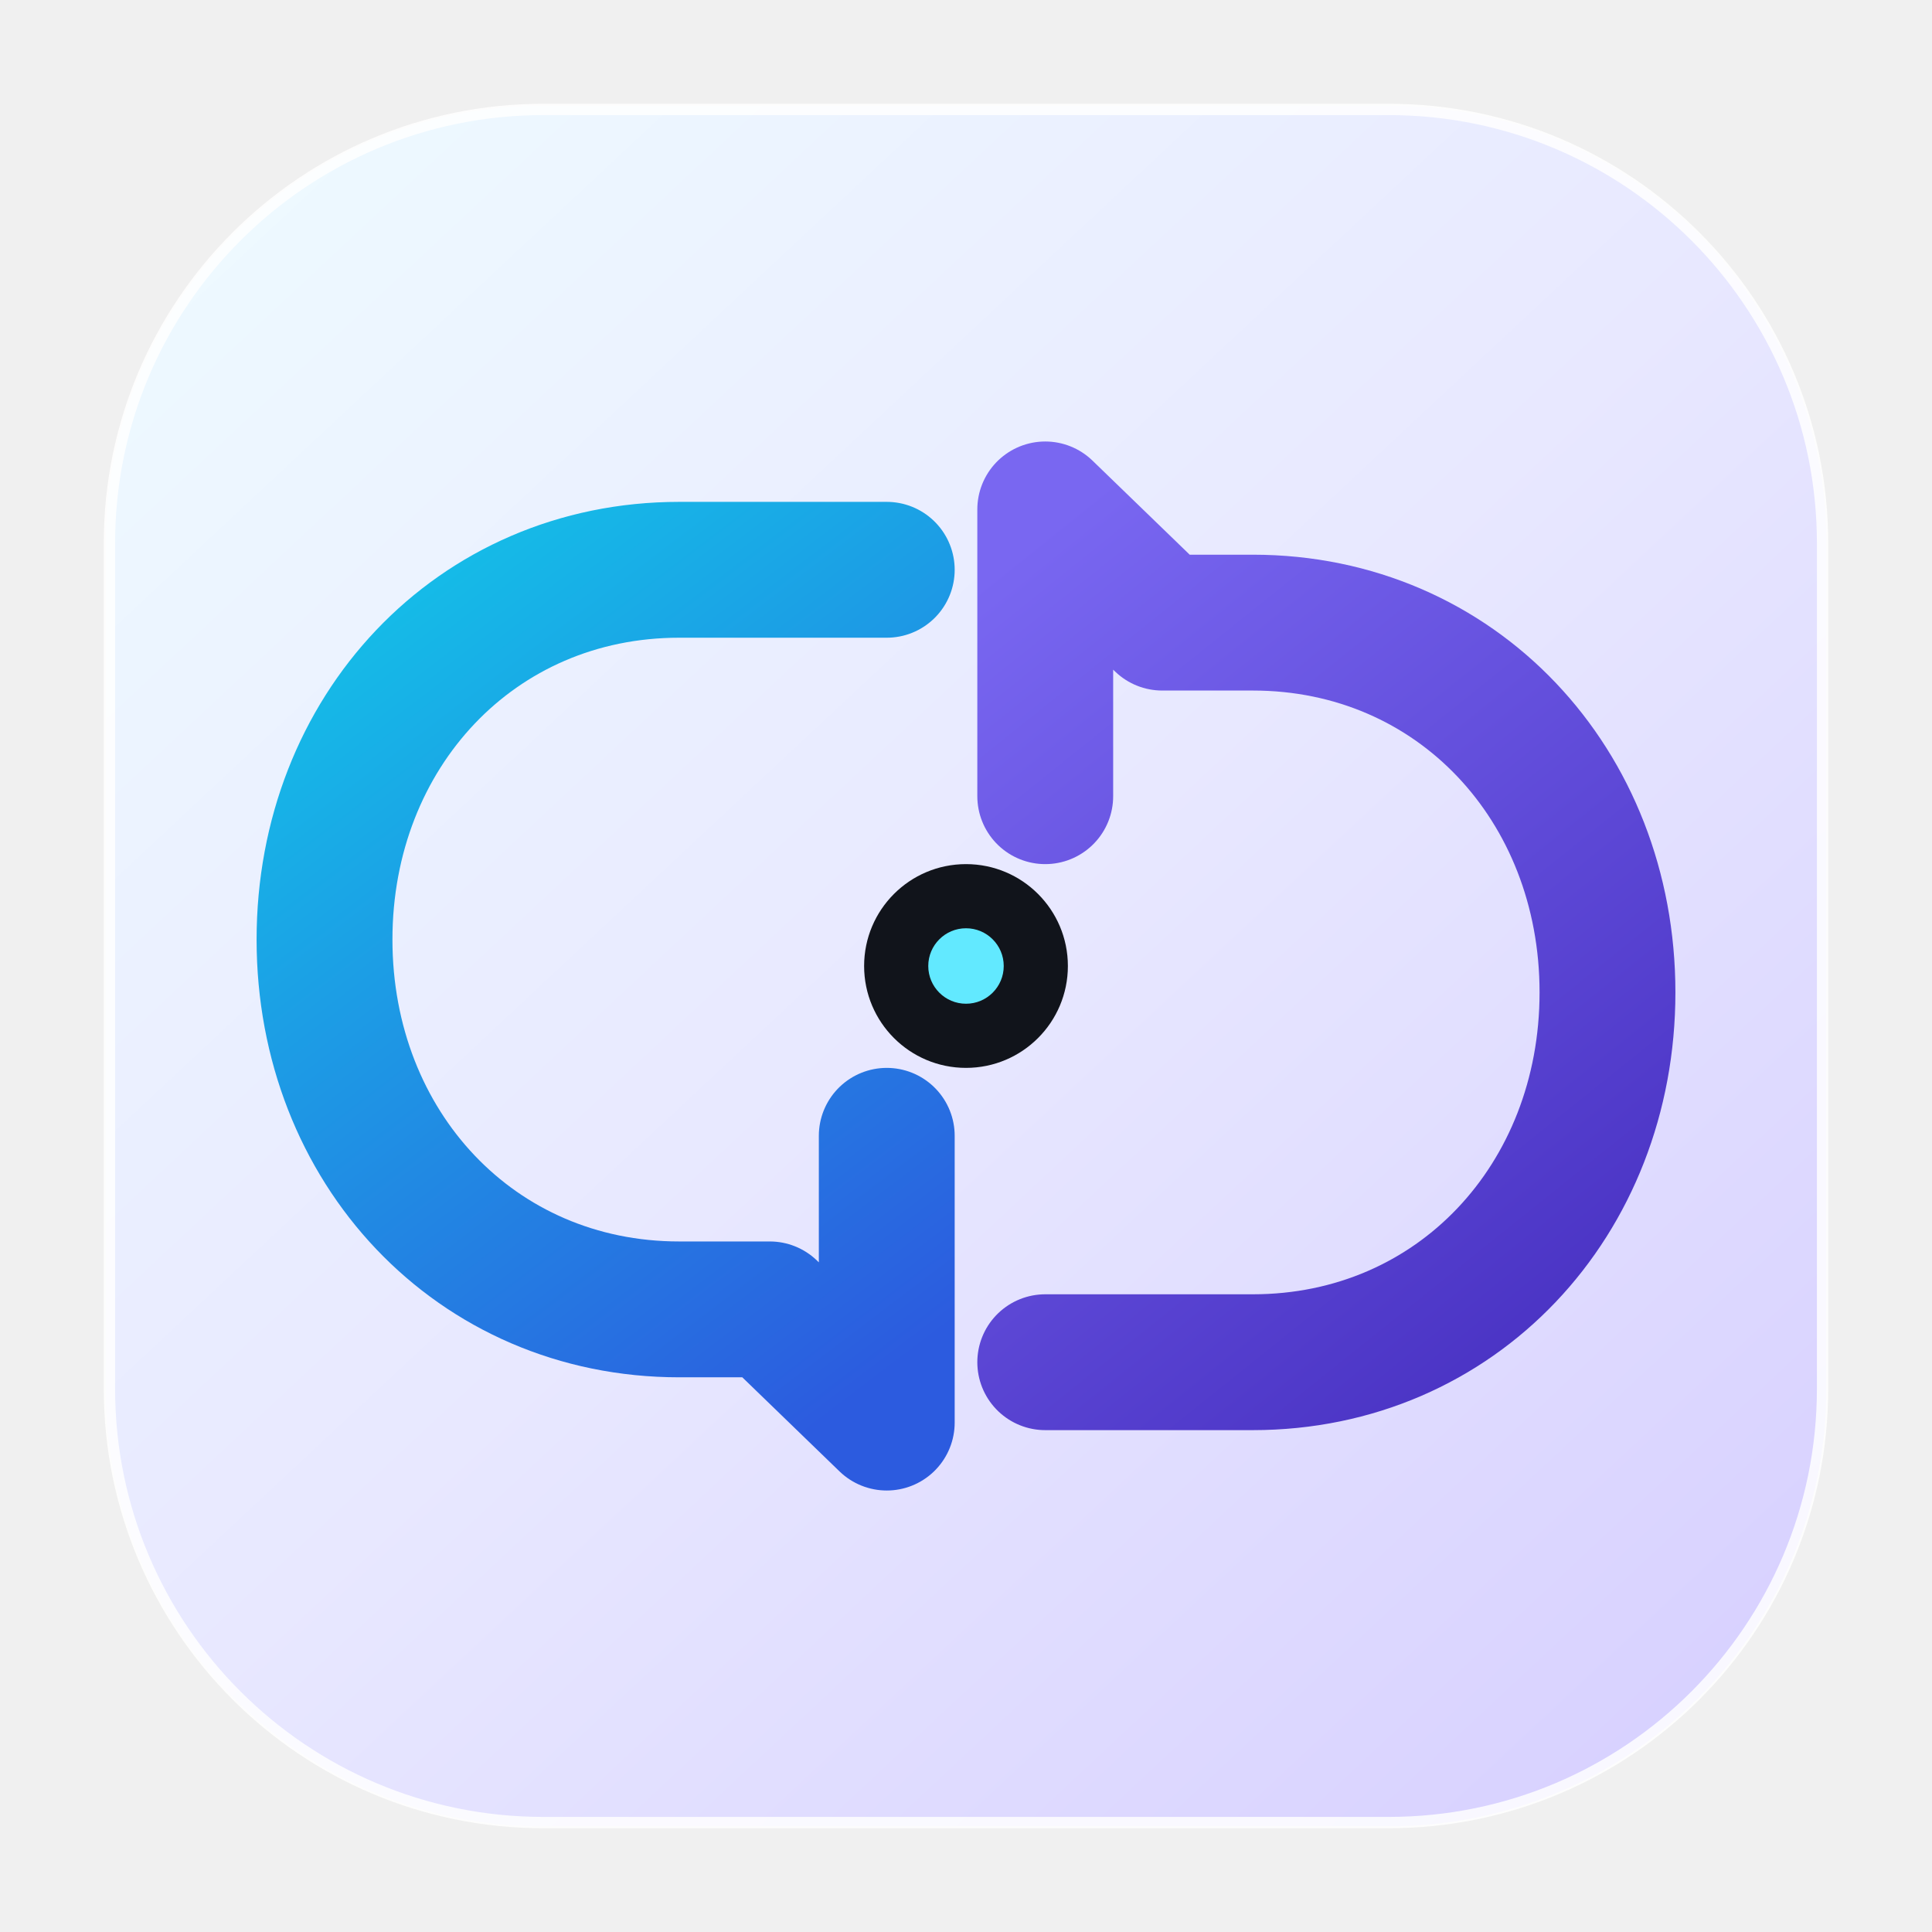
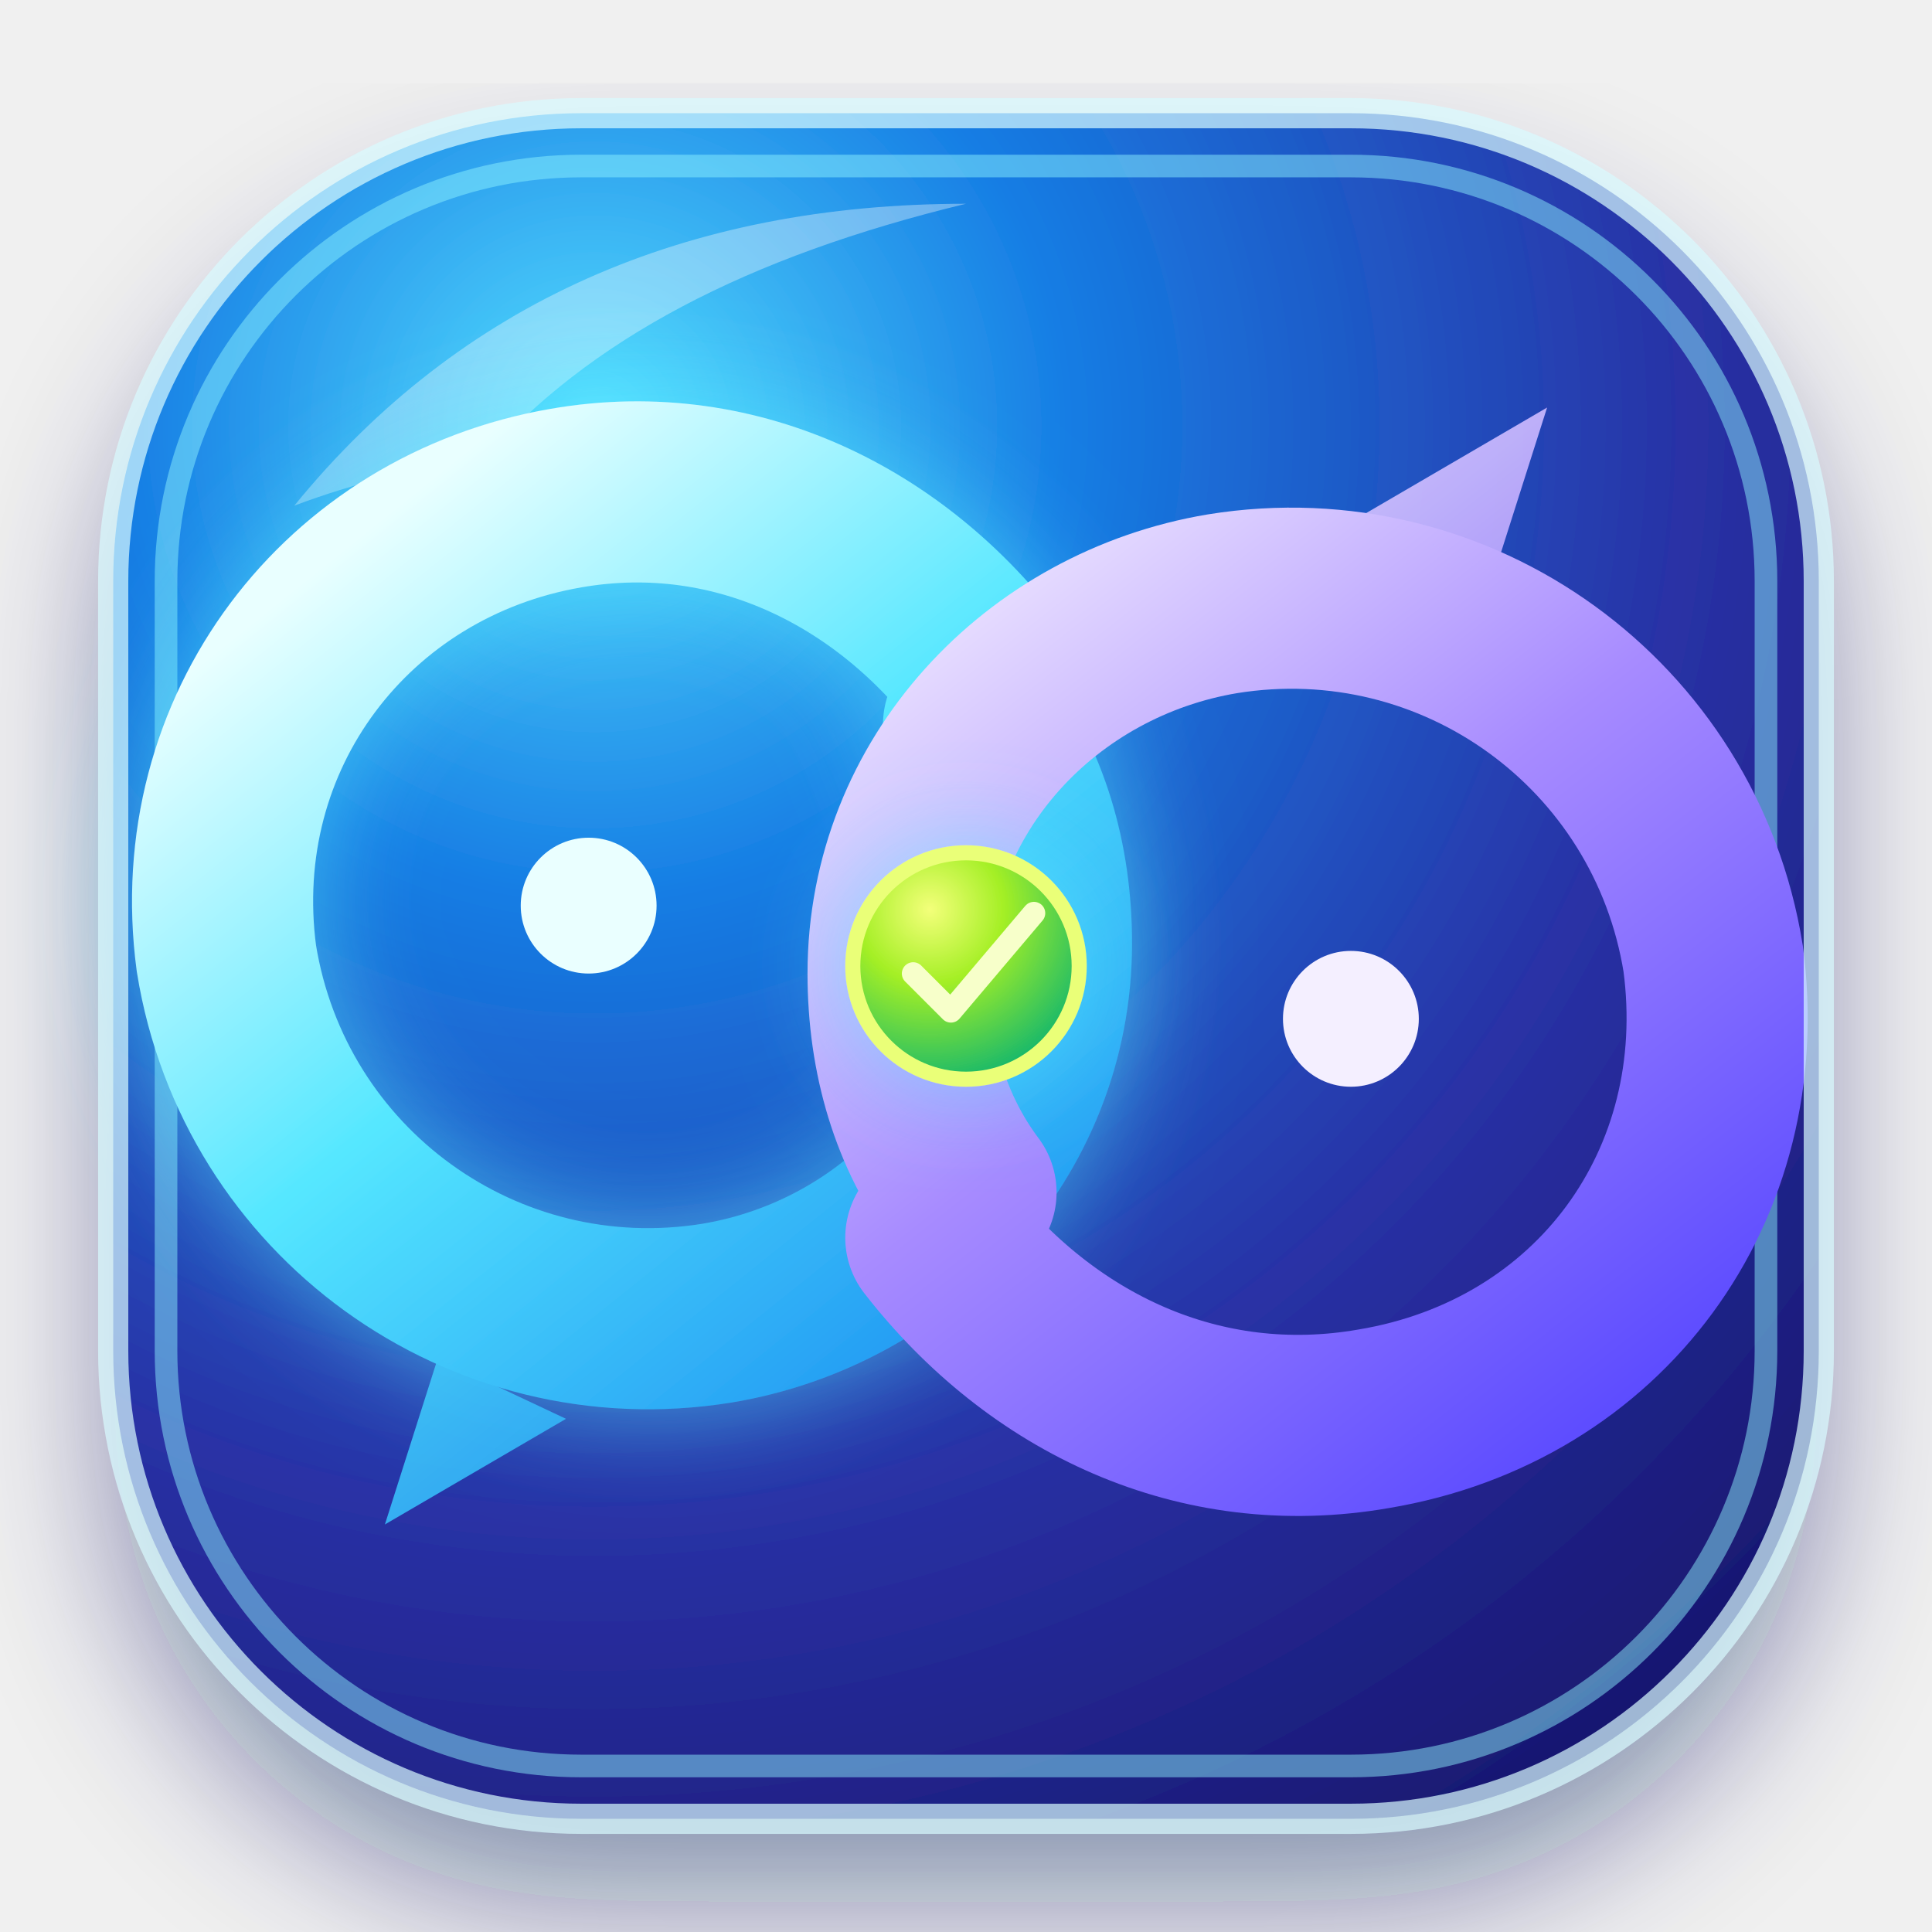
- <svg xmlns="http://www.w3.org/2000/svg" viewBox="0 0 512 512" role="img" aria-labelledby="title desc">
+ <svg xmlns="http://www.w3.org/2000/svg" viewBox="0 0 256 256" role="img" aria-labelledby="title desc">
  <defs>
-     <linearGradient id="connect-field" x1="56" y1="42" x2="456" y2="470" gradientUnits="userSpaceOnUse">
-       <stop stop-color="#eefaff" />
-       <stop offset=".5" stop-color="#e8e8ff" />
-       <stop offset="1" stop-color="#d7d0ff" />
+     <radialGradient id="connect-field" cx="28%" cy="18%" r="100%">
+       <stop offset="0" stop-color="#56dfff" />
+       <stop offset=".28" stop-color="#167de4" />
+       <stop offset=".65" stop-color="#2931a5" />
+       <stop offset="1" stop-color="#17166d" />
+     </radialGradient>
+     <linearGradient id="connect-left" x1="49" y1="70" x2="142" y2="186" gradientUnits="userSpaceOnUse">
+       <stop offset="0" stop-color="#e9ffff" />
+       <stop offset=".42" stop-color="#55e7ff" />
+       <stop offset="1" stop-color="#1688f0" />
    </linearGradient>
-     <linearGradient id="connect-left" x1="96" y1="154" x2="248" y2="354" gradientUnits="userSpaceOnUse">
-       <stop stop-color="#14bfe8" />
-       <stop offset="1" stop-color="#2c5bdf" />
+     <linearGradient id="connect-right" x1="118" y1="68" x2="213" y2="188" gradientUnits="userSpaceOnUse">
+       <stop offset="0" stop-color="#f8f3ff" />
+       <stop offset=".5" stop-color="#a78bff" />
+       <stop offset="1" stop-color="#5d4cff" />
    </linearGradient>
-     <linearGradient id="connect-right" x1="260" y1="154" x2="421" y2="355" gradientUnits="userSpaceOnUse">
-       <stop stop-color="#7967f1" />
-       <stop offset="1" stop-color="#4932c3" />
-     </linearGradient>
+     <radialGradient id="connect-core" cx="34%" cy="25%" r="78%">
+       <stop offset="0" stop-color="#f3ff7a" />
+       <stop offset=".42" stop-color="#a4ef25" />
+       <stop offset="1" stop-color="#17b86b" />
+     </radialGradient>
+     <filter id="connect-shadow" x="-30%" y="-30%" width="160%" height="175%">
+       <feDropShadow dx="0" dy="11" stdDeviation="10" flood-color="#10145d" flood-opacity=".44" />
+     </filter>
+     <filter id="connect-glow" x="-50%" y="-50%" width="200%" height="200%">
+       <feDropShadow dx="0" dy="0" stdDeviation="7" flood-color="#59efff" flood-opacity=".58" />
+     </filter>
  </defs>
-   <rect x="28" y="28" width="456" height="456" rx="116" fill="url(#connect-field)" />
-   <rect x="29" y="29" width="454" height="454" rx="115" fill="none" stroke="#fff" stroke-opacity=".85" stroke-width="3" />
-   <path d="M235 151h-55c-54 0-94 43-94 98s40 98 94 98h24l31 30v-76" fill="none" stroke="url(#connect-left)" stroke-width="36" stroke-linecap="round" stroke-linejoin="round" />
-   <path d="M277 361h55c54 0 94-43 94-98s-40-98-94-98h-24l-31-30v76" fill="none" stroke="url(#connect-right)" stroke-width="36" stroke-linecap="round" stroke-linejoin="round" />
-   <circle cx="256" cy="256" r="27" fill="#11141b" />
-   <circle cx="256" cy="256" r="10" fill="#62e9ff" />
+   <rect x="15" y="15" width="226" height="226" rx="62" fill="url(#connect-field)" filter="url(#connect-shadow)" />
+   <rect x="22" y="22" width="212" height="212" rx="55" fill="none" stroke="#8ff4ff" stroke-width="3" opacity=".48" />
+   <path d="M39 67c22-27 52-40 89-40-29 7-50 18-64 34-9 1-17 3-25 6Z" fill="#fff" opacity=".35" />
+   <path d="M132 91c-13-18-34-29-57-25-29 5-49 31-45 61 5 31 34 52 65 47 24-4 43-24 43-49 0-11-3-21-9-29" fill="none" stroke="url(#connect-left)" stroke-width="24" stroke-linecap="round" filter="url(#connect-glow)" />
+   <path d="M124 164c14 18 35 28 58 24 30-5 49-31 45-61-5-31-34-52-65-47-24 4-43 24-43 49 0 11 3 21 9 29" fill="none" stroke="url(#connect-right)" stroke-width="24" stroke-linecap="round" />
+   <circle cx="78" cy="120" r="9" fill="#eaffff" />
+   <circle cx="179" cy="135" r="9" fill="#f4efff" />
+   <g filter="url(#connect-glow)">
+     <circle cx="128" cy="128" r="15" fill="url(#connect-core)" stroke="#eaff78" stroke-width="2" />
+     <path d="M121 129l5 5 11-13" fill="none" stroke="#f7ffca" stroke-width="3" stroke-linecap="round" stroke-linejoin="round" />
+   </g>
+   <path d="M58 180l-7 22 24-14" fill="url(#connect-left)" opacity=".92" />
+   <path d="M198 76l7-22-24 14" fill="url(#connect-right)" opacity=".92" />
+   <rect x="15" y="15" width="226" height="226" rx="62" fill="none" stroke="#d9fbff" stroke-width="4" opacity=".7" />
</svg>
